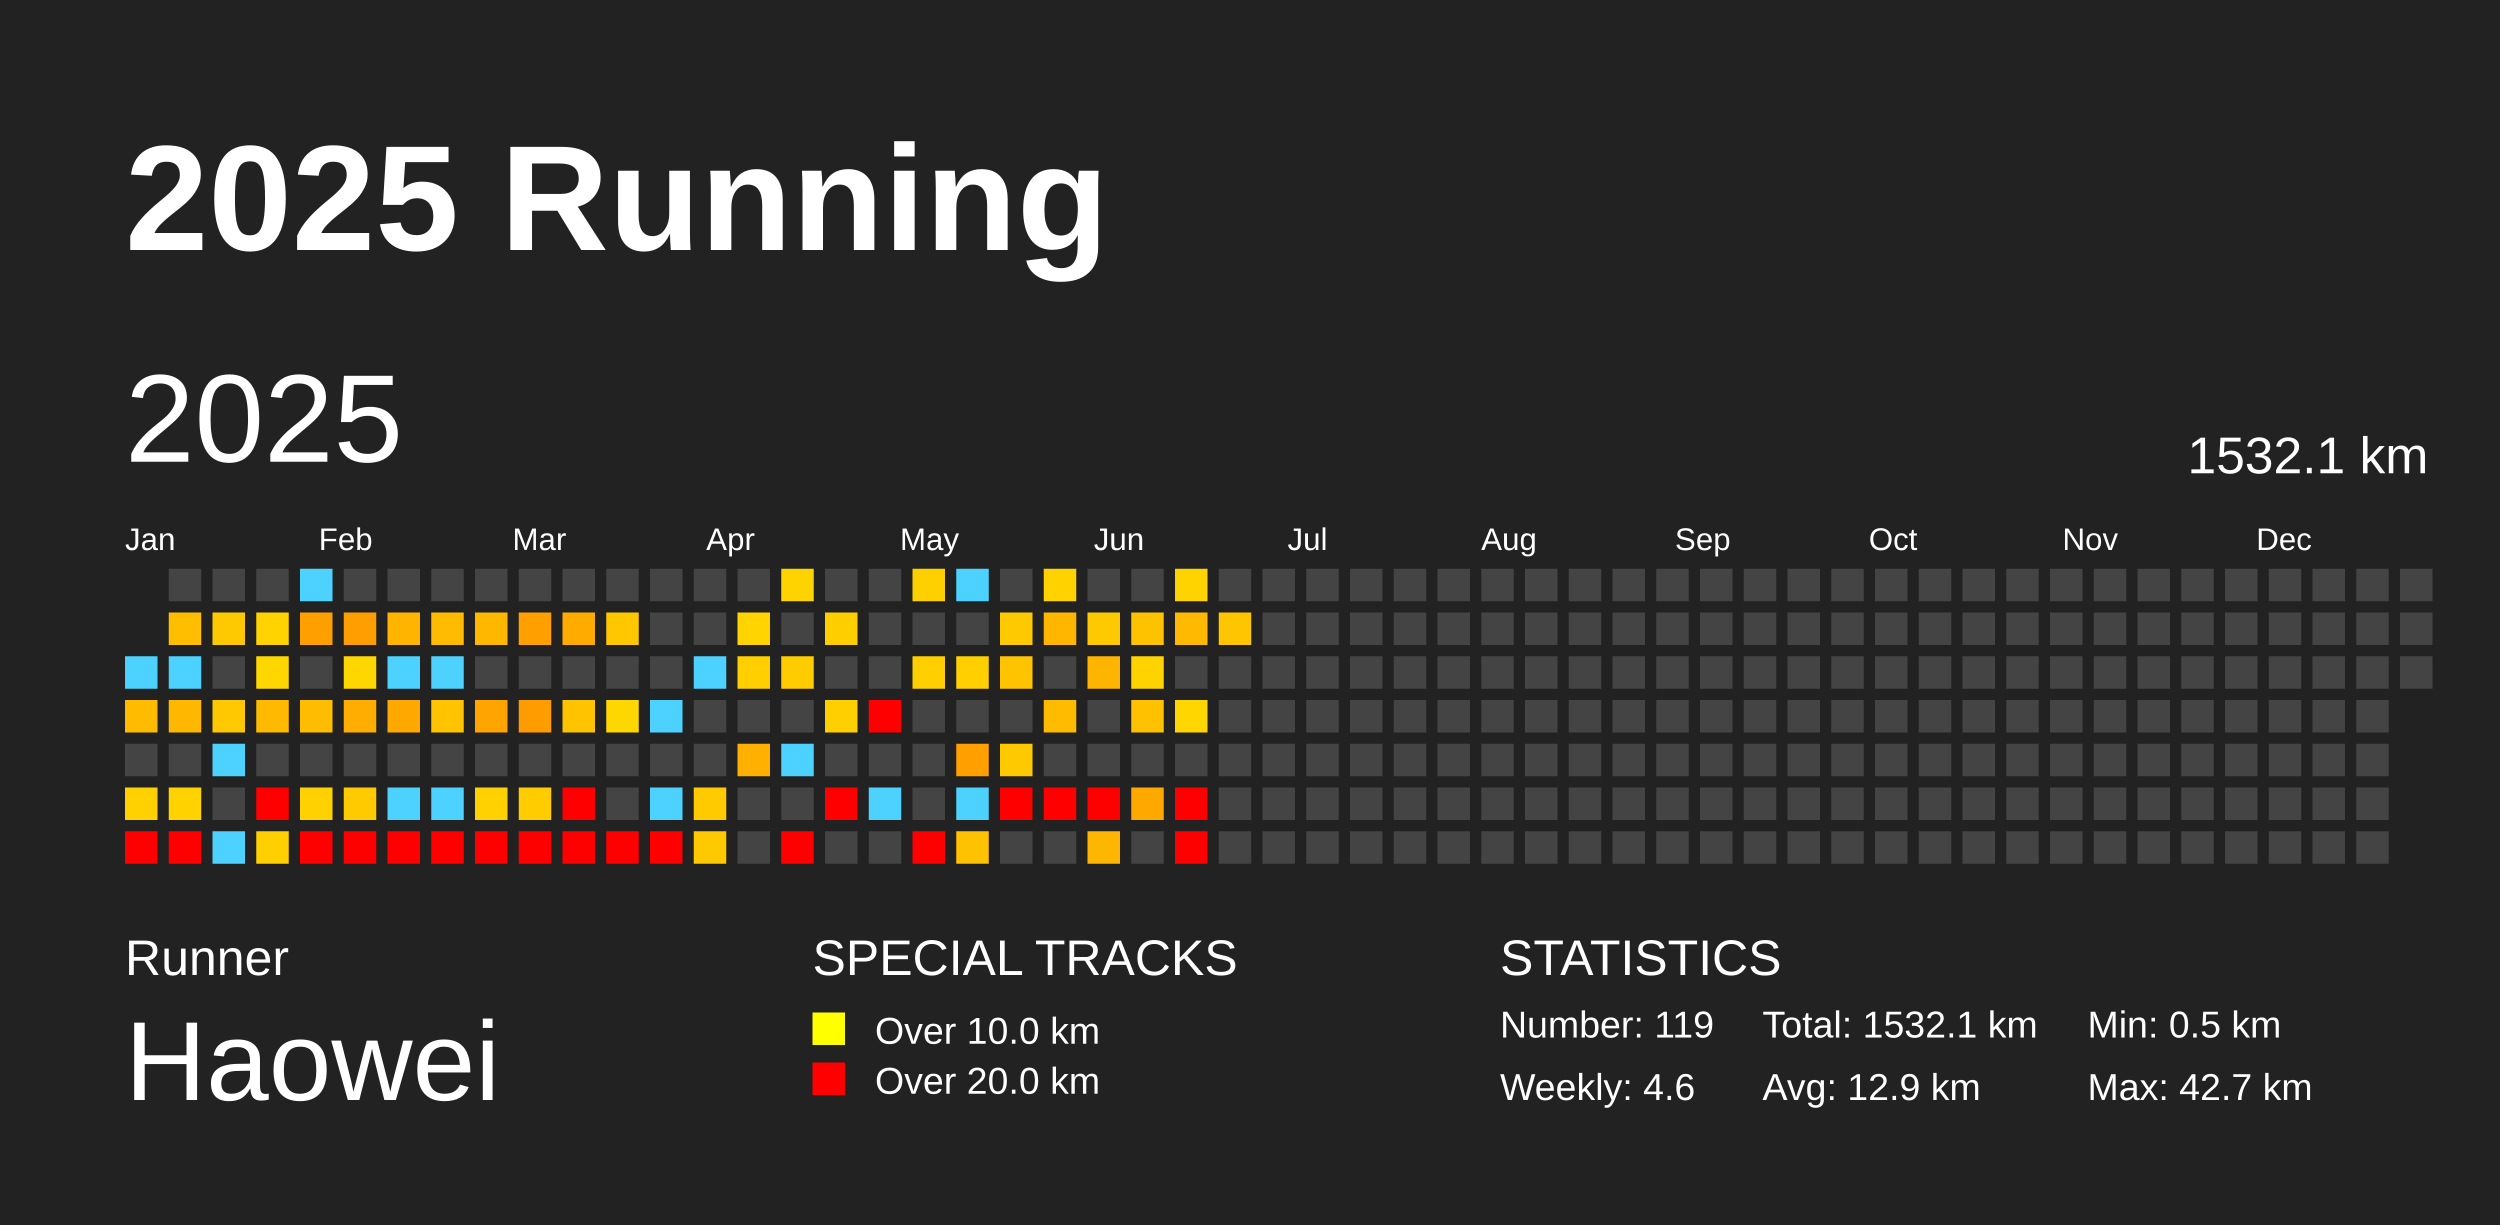
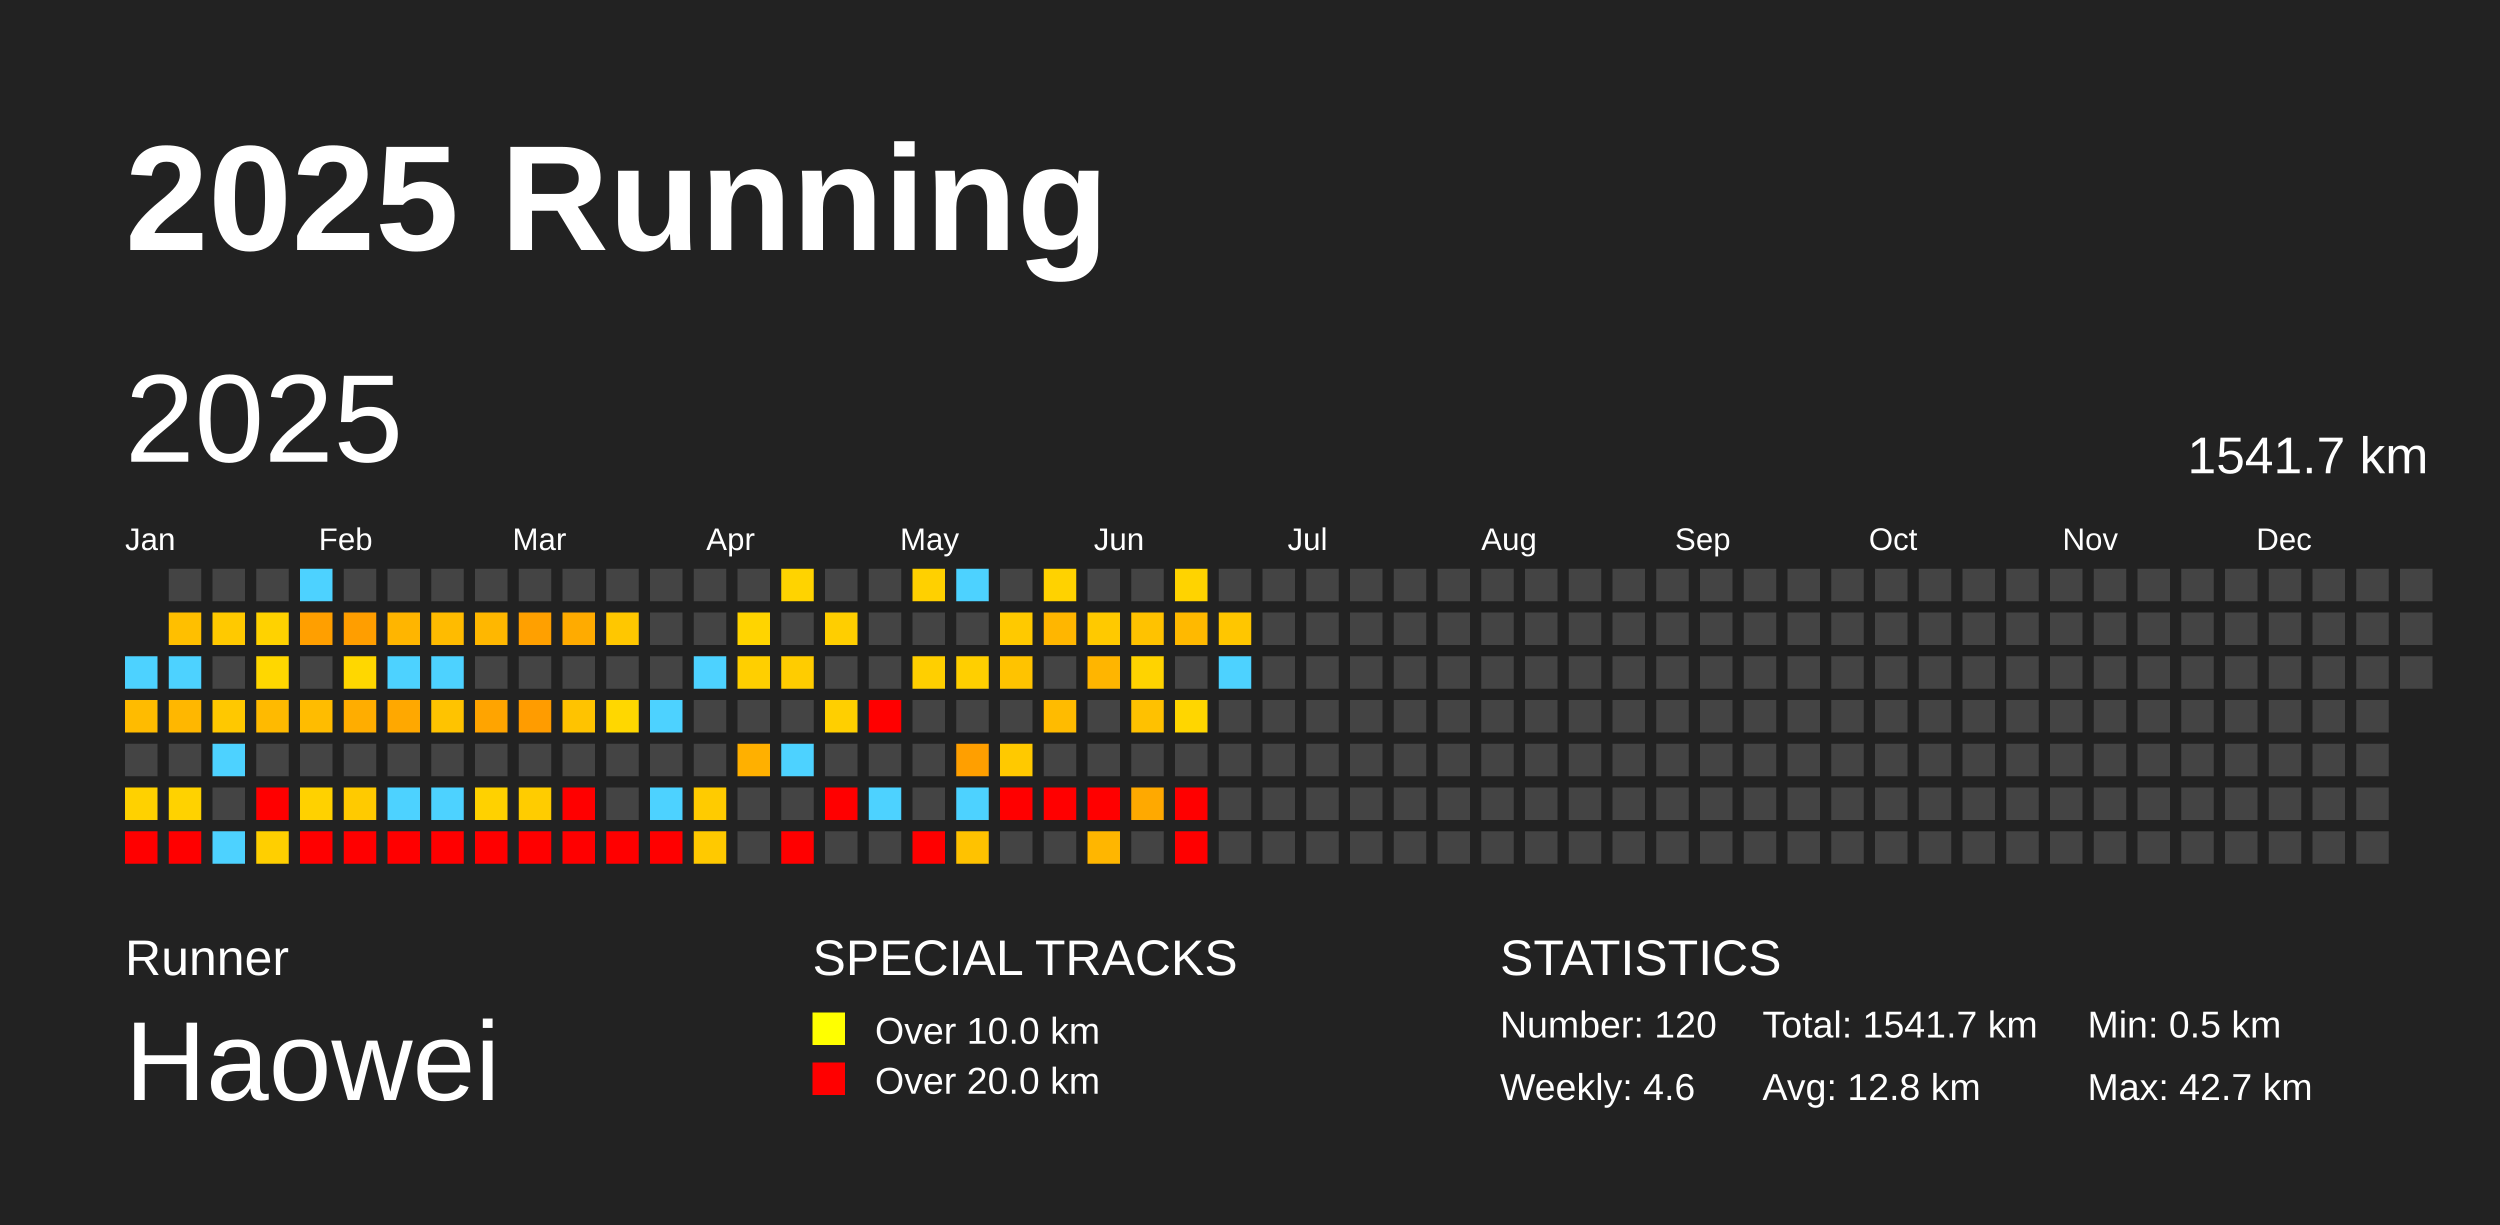
<svg xmlns="http://www.w3.org/2000/svg" baseProfile="full" height="98mm" version="1.1" viewBox="0,0,200,98" width="200mm">
  <defs />
  <rect fill="#222222" height="98" width="200" x="0" y="0" />
  <text fill="#FFFFFF" style="font-size:12px; font-family:Arial; font-weight:bold;" x="10" y="20">2025 Running</text>
  <text fill="#FFFFFF" style="font-size:4px; font-family:Arial" x="10" y="78">Runner</text>
  <text fill="#FFFFFF" style="font-size:9px; font-family:Arial" x="10" y="88">Haowei</text>
  <text fill="#FFFFFF" style="font-size:4px; font-family:Arial" x="65" y="78">SPECIAL TRACKS</text>
  <rect fill="yellow" height="2.6" width="2.6" x="65" y="81" />
  <text fill="#FFFFFF" style="font-size:3px; font-family:Arial" x="70" y="83.5">Over 10.0 km</text>
  <rect fill="red" height="2.6" width="2.6" x="65" y="85" />
  <text fill="#FFFFFF" style="font-size:3px; font-family:Arial" x="70" y="87.5">Over 20.0 km</text>
  <text fill="#FFFFFF" style="font-size:4px; font-family:Arial" x="120" y="78">STATISTICS</text>
-   <text fill="#FFFFFF" style="font-size:3px; font-family:Arial" x="120" y="83">Number: 119</text>
+   <text fill="#FFFFFF" style="font-size:3px; font-family:Arial" x="120" y="83">Number: 120</text>
  <text fill="#FFFFFF" style="font-size:3px; font-family:Arial" x="120" y="88">Weekly: 4.6</text>
-   <text fill="#FFFFFF" style="font-size:3px; font-family:Arial" x="141" y="83">Total: 1532.1 km</text>
-   <text fill="#FFFFFF" style="font-size:3px; font-family:Arial" x="141" y="88">Avg: 12.9 km</text>
+   <text fill="#FFFFFF" style="font-size:3px; font-family:Arial" x="141" y="83">Total: 1541.7 km</text>
+   <text fill="#FFFFFF" style="font-size:3px; font-family:Arial" x="141" y="88">Avg: 12.8 km</text>
  <text fill="#FFFFFF" style="font-size:3px; font-family:Arial" x="167" y="83">Min: 0.5 km</text>
  <text fill="#FFFFFF" style="font-size:3px; font-family:Arial" x="167" y="88">Max: 42.7 km</text>
  <text dominant-baseline="hanging" fill="#FFFFFF" style="font-size:10.0px; font-family:Arial;" x="10" y="30">2025</text>
-   <text dominant-baseline="hanging" fill="#FFFFFF" style="font-size:4.125px; font-family:Arial;" x="175" y="35">1532.1 km</text>
+   <text dominant-baseline="hanging" fill="#FFFFFF" style="font-size:4.125px; font-family:Arial;" x="175" y="35">1541.7 km</text>
  <text fill="#FFFFFF" style="font-size:2.5px; font-family:Arial" x="10.0" y="44">Jan</text>
  <text fill="#FFFFFF" style="font-size:2.5px; font-family:Arial" x="25.5" y="44">Feb</text>
  <text fill="#FFFFFF" style="font-size:2.5px; font-family:Arial" x="41.0" y="44">Mar</text>
  <text fill="#FFFFFF" style="font-size:2.5px; font-family:Arial" x="56.5" y="44">Apr</text>
  <text fill="#FFFFFF" style="font-size:2.5px; font-family:Arial" x="72.0" y="44">May</text>
  <text fill="#FFFFFF" style="font-size:2.5px; font-family:Arial" x="87.5" y="44">Jun</text>
  <text fill="#FFFFFF" style="font-size:2.5px; font-family:Arial" x="103.0" y="44">Jul</text>
  <text fill="#FFFFFF" style="font-size:2.5px; font-family:Arial" x="118.5" y="44">Aug</text>
  <text fill="#FFFFFF" style="font-size:2.5px; font-family:Arial" x="134.0" y="44">Sep</text>
  <text fill="#FFFFFF" style="font-size:2.5px; font-family:Arial" x="149.5" y="44">Oct</text>
  <text fill="#FFFFFF" style="font-size:2.5px; font-family:Arial" x="165.0" y="44">Nov</text>
  <text fill="#FFFFFF" style="font-size:2.5px; font-family:Arial" x="180.5" y="44">Dec</text>
  <rect fill="#4dd2ff" height="2.6" width="2.6" x="10.0" y="52.5" />
  <rect fill="#ffbb00" height="2.6" width="2.6" x="10.0" y="56.0" />
  <rect fill="#444444" height="2.6" width="2.6" x="10.0" y="59.5" />
  <rect fill="#ffd100" height="2.6" width="2.6" x="10.0" y="63.0" />
  <rect fill="red" height="2.6" width="2.6" x="10.0" y="66.5" />
  <rect fill="#444444" height="2.6" width="2.6" x="13.5" y="45.5" />
  <rect fill="#ffbf00" height="2.6" width="2.6" x="13.5" y="49.0" />
  <rect fill="#4dd2ff" height="2.6" width="2.6" x="13.5" y="52.5" />
  <rect fill="#ffb700" height="2.6" width="2.6" x="13.5" y="56.0" />
  <rect fill="#444444" height="2.6" width="2.6" x="13.5" y="59.5" />
  <rect fill="#ffd200" height="2.6" width="2.6" x="13.5" y="63.0" />
  <rect fill="red" height="2.6" width="2.6" x="13.5" y="66.5" />
  <rect fill="#444444" height="2.6" width="2.6" x="17.0" y="45.5" />
  <rect fill="#ffc900" height="2.6" width="2.6" x="17.0" y="49.0" />
  <rect fill="#444444" height="2.6" width="2.6" x="17.0" y="52.5" />
  <rect fill="#ffc800" height="2.6" width="2.6" x="17.0" y="56.0" />
  <rect fill="#4dd2ff" height="2.6" width="2.6" x="17.0" y="59.5" />
  <rect fill="#444444" height="2.6" width="2.6" x="17.0" y="63.0" />
  <rect fill="#4dd2ff" height="2.6" width="2.6" x="17.0" y="66.5" />
  <rect fill="#444444" height="2.6" width="2.6" x="20.5" y="45.5" />
  <rect fill="#ffd200" height="2.6" width="2.6" x="20.5" y="49.0" />
  <rect fill="#ffd700" height="2.6" width="2.6" x="20.5" y="52.5" />
  <rect fill="#ffba00" height="2.6" width="2.6" x="20.5" y="56.0" />
  <rect fill="#444444" height="2.6" width="2.6" x="20.5" y="59.5" />
  <rect fill="red" height="2.6" width="2.6" x="20.5" y="63.0" />
  <rect fill="#ffcf00" height="2.6" width="2.6" x="20.5" y="66.5" />
  <rect fill="#4dd2ff" height="2.6" width="2.6" x="24.0" y="45.5" />
  <rect fill="#ff9f00" height="2.6" width="2.6" x="24.0" y="49.0" />
  <rect fill="#444444" height="2.6" width="2.6" x="24.0" y="52.5" />
  <rect fill="#ffbc00" height="2.6" width="2.6" x="24.0" y="56.0" />
  <rect fill="#444444" height="2.6" width="2.6" x="24.0" y="59.5" />
  <rect fill="#ffd100" height="2.6" width="2.6" x="24.0" y="63.0" />
  <rect fill="red" height="2.6" width="2.6" x="24.0" y="66.5" />
  <rect fill="#444444" height="2.6" width="2.6" x="27.5" y="45.5" />
  <rect fill="#ff9e00" height="2.6" width="2.6" x="27.5" y="49.0" />
  <rect fill="#ffd700" height="2.6" width="2.6" x="27.5" y="52.5" />
  <rect fill="#ffad00" height="2.6" width="2.6" x="27.5" y="56.0" />
  <rect fill="#444444" height="2.6" width="2.6" x="27.5" y="59.5" />
  <rect fill="#ffca00" height="2.6" width="2.6" x="27.5" y="63.0" />
  <rect fill="red" height="2.6" width="2.6" x="27.5" y="66.5" />
  <rect fill="#444444" height="2.6" width="2.6" x="31.0" y="45.5" />
  <rect fill="#ffb500" height="2.6" width="2.6" x="31.0" y="49.0" />
  <rect fill="#4dd2ff" height="2.6" width="2.6" x="31.0" y="52.5" />
  <rect fill="#ffa800" height="2.6" width="2.6" x="31.0" y="56.0" />
  <rect fill="#444444" height="2.6" width="2.6" x="31.0" y="59.5" />
  <rect fill="#4dd2ff" height="2.6" width="2.6" x="31.0" y="63.0" />
  <rect fill="red" height="2.6" width="2.6" x="31.0" y="66.5" />
  <rect fill="#444444" height="2.6" width="2.6" x="34.5" y="45.5" />
  <rect fill="#ffbb00" height="2.6" width="2.6" x="34.5" y="49.0" />
  <rect fill="#4dd2ff" height="2.6" width="2.6" x="34.5" y="52.5" />
  <rect fill="#ffc300" height="2.6" width="2.6" x="34.5" y="56.0" />
  <rect fill="#444444" height="2.6" width="2.6" x="34.5" y="59.5" />
  <rect fill="#4dd2ff" height="2.6" width="2.6" x="34.5" y="63.0" />
  <rect fill="red" height="2.6" width="2.6" x="34.5" y="66.5" />
  <rect fill="#444444" height="2.6" width="2.6" x="38.0" y="45.5" />
  <rect fill="#ffb700" height="2.6" width="2.6" x="38.0" y="49.0" />
  <rect fill="#444444" height="2.6" width="2.6" x="38.0" y="52.5" />
  <rect fill="#ffa400" height="2.6" width="2.6" x="38.0" y="56.0" />
  <rect fill="#444444" height="2.6" width="2.6" x="38.0" y="59.5" />
  <rect fill="#ffd100" height="2.6" width="2.6" x="38.0" y="63.0" />
  <rect fill="red" height="2.6" width="2.6" x="38.0" y="66.5" />
  <rect fill="#444444" height="2.6" width="2.6" x="41.5" y="45.5" />
  <rect fill="#ffa000" height="2.6" width="2.6" x="41.5" y="49.0" />
  <rect fill="#444444" height="2.6" width="2.6" x="41.5" y="52.5" />
  <rect fill="#ff9c00" height="2.6" width="2.6" x="41.5" y="56.0" />
  <rect fill="#444444" height="2.6" width="2.6" x="41.5" y="59.5" />
  <rect fill="#ffcc00" height="2.6" width="2.6" x="41.5" y="63.0" />
  <rect fill="red" height="2.6" width="2.6" x="41.5" y="66.5" />
  <rect fill="#444444" height="2.6" width="2.6" x="45.0" y="45.5" />
  <rect fill="#ffab00" height="2.6" width="2.6" x="45.0" y="49.0" />
  <rect fill="#444444" height="2.6" width="2.6" x="45.0" y="52.5" />
  <rect fill="#ffc300" height="2.6" width="2.6" x="45.0" y="56.0" />
  <rect fill="#444444" height="2.6" width="2.6" x="45.0" y="59.5" />
  <rect fill="red" height="2.6" width="2.6" x="45.0" y="63.0" />
  <rect fill="red" height="2.6" width="2.6" x="45.0" y="66.5" />
  <rect fill="#444444" height="2.6" width="2.6" x="48.5" y="45.5" />
  <rect fill="#ffc700" height="2.6" width="2.6" x="48.5" y="49.0" />
  <rect fill="#444444" height="2.6" width="2.6" x="48.5" y="52.5" />
  <rect fill="#ffd700" height="2.6" width="2.6" x="48.5" y="56.0" />
  <rect fill="#444444" height="2.6" width="2.6" x="48.5" y="59.5" />
  <rect fill="#444444" height="2.6" width="2.6" x="48.5" y="63.0" />
  <rect fill="red" height="2.6" width="2.6" x="48.5" y="66.5" />
  <rect fill="#444444" height="2.6" width="2.6" x="52.0" y="45.5" />
  <rect fill="#444444" height="2.6" width="2.6" x="52.0" y="49.0" />
  <rect fill="#444444" height="2.6" width="2.6" x="52.0" y="52.5" />
  <rect fill="#4dd2ff" height="2.6" width="2.6" x="52.0" y="56.0" />
  <rect fill="#444444" height="2.6" width="2.6" x="52.0" y="59.5" />
  <rect fill="#4dd2ff" height="2.6" width="2.6" x="52.0" y="63.0" />
  <rect fill="red" height="2.6" width="2.6" x="52.0" y="66.5" />
  <rect fill="#444444" height="2.6" width="2.6" x="55.5" y="45.5" />
  <rect fill="#444444" height="2.6" width="2.6" x="55.5" y="49.0" />
  <rect fill="#4dd2ff" height="2.6" width="2.6" x="55.5" y="52.5" />
  <rect fill="#444444" height="2.6" width="2.6" x="55.5" y="56.0" />
  <rect fill="#444444" height="2.6" width="2.6" x="55.5" y="59.5" />
  <rect fill="#ffcb00" height="2.6" width="2.6" x="55.5" y="63.0" />
  <rect fill="#ffc900" height="2.6" width="2.6" x="55.5" y="66.5" />
  <rect fill="#444444" height="2.6" width="2.6" x="59.0" y="45.5" />
  <rect fill="#ffd400" height="2.6" width="2.6" x="59.0" y="49.0" />
  <rect fill="#ffcf00" height="2.6" width="2.6" x="59.0" y="52.5" />
  <rect fill="#444444" height="2.6" width="2.6" x="59.0" y="56.0" />
  <rect fill="#ffb000" height="2.6" width="2.6" x="59.0" y="59.5" />
  <rect fill="#444444" height="2.6" width="2.6" x="59.0" y="63.0" />
  <rect fill="#444444" height="2.6" width="2.6" x="59.0" y="66.5" />
  <rect fill="#ffd300" height="2.6" width="2.6" x="62.5" y="45.5" />
  <rect fill="#444444" height="2.6" width="2.6" x="62.5" y="49.0" />
  <rect fill="#ffcc00" height="2.6" width="2.6" x="62.5" y="52.5" />
  <rect fill="#444444" height="2.6" width="2.6" x="62.5" y="56.0" />
  <rect fill="#4dd2ff" height="2.6" width="2.6" x="62.5" y="59.5" />
  <rect fill="#444444" height="2.6" width="2.6" x="62.5" y="63.0" />
  <rect fill="red" height="2.6" width="2.6" x="62.5" y="66.5" />
  <rect fill="#444444" height="2.6" width="2.6" x="66.0" y="45.5" />
  <rect fill="#ffce00" height="2.6" width="2.6" x="66.0" y="49.0" />
  <rect fill="#444444" height="2.6" width="2.6" x="66.0" y="52.5" />
  <rect fill="#ffcf00" height="2.6" width="2.6" x="66.0" y="56.0" />
  <rect fill="#444444" height="2.6" width="2.6" x="66.0" y="59.5" />
  <rect fill="red" height="2.6" width="2.6" x="66.0" y="63.0" />
  <rect fill="#444444" height="2.6" width="2.6" x="66.0" y="66.5" />
  <rect fill="#444444" height="2.6" width="2.6" x="69.5" y="45.5" />
  <rect fill="#444444" height="2.6" width="2.6" x="69.5" y="49.0" />
  <rect fill="#444444" height="2.6" width="2.6" x="69.5" y="52.5" />
  <rect fill="red" height="2.6" width="2.6" x="69.5" y="56.0" />
  <rect fill="#444444" height="2.6" width="2.6" x="69.5" y="59.5" />
  <rect fill="#4dd2ff" height="2.6" width="2.6" x="69.5" y="63.0" />
  <rect fill="#444444" height="2.6" width="2.6" x="69.5" y="66.5" />
  <rect fill="#ffd000" height="2.6" width="2.6" x="73.0" y="45.5" />
  <rect fill="#444444" height="2.6" width="2.6" x="73.0" y="49.0" />
  <rect fill="#ffcf00" height="2.6" width="2.6" x="73.0" y="52.5" />
  <rect fill="#444444" height="2.6" width="2.6" x="73.0" y="56.0" />
  <rect fill="#444444" height="2.6" width="2.6" x="73.0" y="59.5" />
  <rect fill="#444444" height="2.6" width="2.6" x="73.0" y="63.0" />
  <rect fill="red" height="2.6" width="2.6" x="73.0" y="66.5" />
  <rect fill="#4dd2ff" height="2.6" width="2.6" x="76.5" y="45.5" />
  <rect fill="#444444" height="2.6" width="2.6" x="76.5" y="49.0" />
  <rect fill="#ffcf00" height="2.6" width="2.6" x="76.5" y="52.5" />
  <rect fill="#444444" height="2.6" width="2.6" x="76.5" y="56.0" />
  <rect fill="#ff9f00" height="2.6" width="2.6" x="76.5" y="59.5" />
  <rect fill="#4dd2ff" height="2.6" width="2.6" x="76.5" y="63.0" />
  <rect fill="#ffc200" height="2.6" width="2.6" x="76.5" y="66.5" />
  <rect fill="#444444" height="2.6" width="2.6" x="80.0" y="45.5" />
  <rect fill="#ffc900" height="2.6" width="2.6" x="80.0" y="49.0" />
  <rect fill="#ffc300" height="2.6" width="2.6" x="80.0" y="52.5" />
  <rect fill="#444444" height="2.6" width="2.6" x="80.0" y="56.0" />
  <rect fill="#ffc900" height="2.6" width="2.6" x="80.0" y="59.5" />
  <rect fill="red" height="2.6" width="2.6" x="80.0" y="63.0" />
  <rect fill="#444444" height="2.6" width="2.6" x="80.0" y="66.5" />
  <rect fill="#ffd200" height="2.6" width="2.6" x="83.5" y="45.5" />
  <rect fill="#ffb600" height="2.6" width="2.6" x="83.5" y="49.0" />
  <rect fill="#444444" height="2.6" width="2.6" x="83.5" y="52.5" />
  <rect fill="#ffbb00" height="2.6" width="2.6" x="83.5" y="56.0" />
  <rect fill="#444444" height="2.6" width="2.6" x="83.5" y="59.5" />
  <rect fill="red" height="2.6" width="2.6" x="83.5" y="63.0" />
  <rect fill="#444444" height="2.6" width="2.6" x="83.5" y="66.5" />
  <rect fill="#444444" height="2.6" width="2.6" x="87.0" y="45.5" />
  <rect fill="#ffc900" height="2.6" width="2.6" x="87.0" y="49.0" />
  <rect fill="#ffb500" height="2.6" width="2.6" x="87.0" y="52.5" />
  <rect fill="#444444" height="2.6" width="2.6" x="87.0" y="56.0" />
  <rect fill="#444444" height="2.6" width="2.6" x="87.0" y="59.5" />
  <rect fill="red" height="2.6" width="2.6" x="87.0" y="63.0" />
  <rect fill="#ffb600" height="2.6" width="2.6" x="87.0" y="66.5" />
  <rect fill="#444444" height="2.6" width="2.6" x="90.5" y="45.5" />
  <rect fill="#ffc200" height="2.6" width="2.6" x="90.5" y="49.0" />
  <rect fill="#ffd300" height="2.6" width="2.6" x="90.5" y="52.5" />
  <rect fill="#ffc100" height="2.6" width="2.6" x="90.5" y="56.0" />
  <rect fill="#444444" height="2.6" width="2.6" x="90.5" y="59.5" />
  <rect fill="#ffa900" height="2.6" width="2.6" x="90.5" y="63.0" />
  <rect fill="#444444" height="2.6" width="2.6" x="90.5" y="66.5" />
  <rect fill="#ffd300" height="2.6" width="2.6" x="94.0" y="45.5" />
  <rect fill="#ffb900" height="2.6" width="2.6" x="94.0" y="49.0" />
  <rect fill="#444444" height="2.6" width="2.6" x="94.0" y="52.5" />
  <rect fill="#ffd600" height="2.6" width="2.6" x="94.0" y="56.0" />
  <rect fill="#444444" height="2.6" width="2.6" x="94.0" y="59.5" />
  <rect fill="red" height="2.6" width="2.6" x="94.0" y="63.0" />
  <rect fill="red" height="2.6" width="2.6" x="94.0" y="66.5" />
  <rect fill="#444444" height="2.6" width="2.6" x="97.5" y="45.5" />
  <rect fill="#ffc600" height="2.6" width="2.6" x="97.5" y="49.0" />
-   <rect fill="#444444" height="2.6" width="2.6" x="97.5" y="52.5" />
+   <rect fill="#4dd2ff" height="2.6" width="2.6" x="97.5" y="52.5" />
  <rect fill="#444444" height="2.6" width="2.6" x="97.5" y="56.0" />
  <rect fill="#444444" height="2.6" width="2.6" x="97.5" y="59.5" />
  <rect fill="#444444" height="2.6" width="2.6" x="97.5" y="63.0" />
  <rect fill="#444444" height="2.6" width="2.6" x="97.5" y="66.5" />
  <rect fill="#444444" height="2.6" width="2.6" x="101.0" y="45.5" />
  <rect fill="#444444" height="2.6" width="2.6" x="101.0" y="49.0" />
  <rect fill="#444444" height="2.6" width="2.6" x="101.0" y="52.5" />
  <rect fill="#444444" height="2.6" width="2.6" x="101.0" y="56.0" />
  <rect fill="#444444" height="2.6" width="2.6" x="101.0" y="59.5" />
  <rect fill="#444444" height="2.6" width="2.6" x="101.0" y="63.0" />
  <rect fill="#444444" height="2.6" width="2.6" x="101.0" y="66.5" />
  <rect fill="#444444" height="2.6" width="2.6" x="104.5" y="45.5" />
  <rect fill="#444444" height="2.6" width="2.6" x="104.5" y="49.0" />
  <rect fill="#444444" height="2.6" width="2.6" x="104.5" y="52.5" />
  <rect fill="#444444" height="2.6" width="2.6" x="104.5" y="56.0" />
  <rect fill="#444444" height="2.6" width="2.6" x="104.5" y="59.5" />
  <rect fill="#444444" height="2.6" width="2.6" x="104.5" y="63.0" />
  <rect fill="#444444" height="2.6" width="2.6" x="104.5" y="66.5" />
  <rect fill="#444444" height="2.6" width="2.6" x="108.0" y="45.5" />
  <rect fill="#444444" height="2.6" width="2.6" x="108.0" y="49.0" />
  <rect fill="#444444" height="2.6" width="2.6" x="108.0" y="52.5" />
  <rect fill="#444444" height="2.6" width="2.6" x="108.0" y="56.0" />
  <rect fill="#444444" height="2.6" width="2.6" x="108.0" y="59.5" />
  <rect fill="#444444" height="2.6" width="2.6" x="108.0" y="63.0" />
  <rect fill="#444444" height="2.6" width="2.6" x="108.0" y="66.5" />
  <rect fill="#444444" height="2.6" width="2.6" x="111.5" y="45.5" />
  <rect fill="#444444" height="2.6" width="2.6" x="111.5" y="49.0" />
  <rect fill="#444444" height="2.6" width="2.6" x="111.5" y="52.5" />
  <rect fill="#444444" height="2.6" width="2.6" x="111.5" y="56.0" />
  <rect fill="#444444" height="2.6" width="2.6" x="111.5" y="59.5" />
  <rect fill="#444444" height="2.6" width="2.6" x="111.5" y="63.0" />
  <rect fill="#444444" height="2.6" width="2.6" x="111.5" y="66.5" />
  <rect fill="#444444" height="2.6" width="2.6" x="115.0" y="45.5" />
  <rect fill="#444444" height="2.6" width="2.6" x="115.0" y="49.0" />
  <rect fill="#444444" height="2.6" width="2.6" x="115.0" y="52.5" />
  <rect fill="#444444" height="2.6" width="2.6" x="115.0" y="56.0" />
  <rect fill="#444444" height="2.6" width="2.6" x="115.0" y="59.5" />
  <rect fill="#444444" height="2.6" width="2.6" x="115.0" y="63.0" />
  <rect fill="#444444" height="2.6" width="2.6" x="115.0" y="66.5" />
  <rect fill="#444444" height="2.6" width="2.6" x="118.5" y="45.5" />
  <rect fill="#444444" height="2.6" width="2.6" x="118.5" y="49.0" />
  <rect fill="#444444" height="2.6" width="2.6" x="118.5" y="52.5" />
  <rect fill="#444444" height="2.6" width="2.6" x="118.5" y="56.0" />
  <rect fill="#444444" height="2.6" width="2.6" x="118.5" y="59.5" />
  <rect fill="#444444" height="2.6" width="2.6" x="118.5" y="63.0" />
  <rect fill="#444444" height="2.6" width="2.6" x="118.5" y="66.5" />
  <rect fill="#444444" height="2.6" width="2.6" x="122.0" y="45.5" />
  <rect fill="#444444" height="2.6" width="2.6" x="122.0" y="49.0" />
  <rect fill="#444444" height="2.6" width="2.6" x="122.0" y="52.5" />
  <rect fill="#444444" height="2.6" width="2.6" x="122.0" y="56.0" />
  <rect fill="#444444" height="2.6" width="2.6" x="122.0" y="59.5" />
  <rect fill="#444444" height="2.6" width="2.6" x="122.0" y="63.0" />
  <rect fill="#444444" height="2.6" width="2.6" x="122.0" y="66.5" />
  <rect fill="#444444" height="2.6" width="2.6" x="125.5" y="45.5" />
  <rect fill="#444444" height="2.6" width="2.6" x="125.5" y="49.0" />
  <rect fill="#444444" height="2.6" width="2.6" x="125.5" y="52.5" />
  <rect fill="#444444" height="2.6" width="2.6" x="125.5" y="56.0" />
  <rect fill="#444444" height="2.6" width="2.6" x="125.5" y="59.5" />
  <rect fill="#444444" height="2.6" width="2.6" x="125.5" y="63.0" />
  <rect fill="#444444" height="2.6" width="2.6" x="125.5" y="66.5" />
  <rect fill="#444444" height="2.6" width="2.6" x="129.0" y="45.5" />
  <rect fill="#444444" height="2.6" width="2.6" x="129.0" y="49.0" />
  <rect fill="#444444" height="2.6" width="2.6" x="129.0" y="52.5" />
  <rect fill="#444444" height="2.6" width="2.6" x="129.0" y="56.0" />
  <rect fill="#444444" height="2.6" width="2.6" x="129.0" y="59.5" />
  <rect fill="#444444" height="2.6" width="2.6" x="129.0" y="63.0" />
  <rect fill="#444444" height="2.6" width="2.6" x="129.0" y="66.5" />
  <rect fill="#444444" height="2.6" width="2.6" x="132.5" y="45.5" />
  <rect fill="#444444" height="2.6" width="2.6" x="132.5" y="49.0" />
  <rect fill="#444444" height="2.6" width="2.6" x="132.5" y="52.5" />
  <rect fill="#444444" height="2.6" width="2.6" x="132.5" y="56.0" />
  <rect fill="#444444" height="2.6" width="2.6" x="132.5" y="59.5" />
  <rect fill="#444444" height="2.6" width="2.6" x="132.5" y="63.0" />
  <rect fill="#444444" height="2.6" width="2.6" x="132.5" y="66.5" />
  <rect fill="#444444" height="2.6" width="2.6" x="136.0" y="45.5" />
  <rect fill="#444444" height="2.6" width="2.6" x="136.0" y="49.0" />
  <rect fill="#444444" height="2.6" width="2.6" x="136.0" y="52.5" />
  <rect fill="#444444" height="2.6" width="2.6" x="136.0" y="56.0" />
  <rect fill="#444444" height="2.6" width="2.6" x="136.0" y="59.5" />
  <rect fill="#444444" height="2.6" width="2.6" x="136.0" y="63.0" />
  <rect fill="#444444" height="2.6" width="2.6" x="136.0" y="66.5" />
  <rect fill="#444444" height="2.6" width="2.6" x="139.5" y="45.5" />
  <rect fill="#444444" height="2.6" width="2.6" x="139.5" y="49.0" />
  <rect fill="#444444" height="2.6" width="2.6" x="139.5" y="52.5" />
  <rect fill="#444444" height="2.6" width="2.6" x="139.5" y="56.0" />
  <rect fill="#444444" height="2.6" width="2.6" x="139.5" y="59.5" />
  <rect fill="#444444" height="2.6" width="2.6" x="139.5" y="63.0" />
  <rect fill="#444444" height="2.6" width="2.6" x="139.5" y="66.5" />
  <rect fill="#444444" height="2.6" width="2.6" x="143.0" y="45.5" />
  <rect fill="#444444" height="2.6" width="2.6" x="143.0" y="49.0" />
  <rect fill="#444444" height="2.6" width="2.6" x="143.0" y="52.5" />
  <rect fill="#444444" height="2.6" width="2.6" x="143.0" y="56.0" />
  <rect fill="#444444" height="2.6" width="2.6" x="143.0" y="59.5" />
  <rect fill="#444444" height="2.6" width="2.6" x="143.0" y="63.0" />
  <rect fill="#444444" height="2.6" width="2.6" x="143.0" y="66.5" />
  <rect fill="#444444" height="2.6" width="2.6" x="146.5" y="45.5" />
  <rect fill="#444444" height="2.6" width="2.6" x="146.5" y="49.0" />
  <rect fill="#444444" height="2.6" width="2.6" x="146.5" y="52.5" />
  <rect fill="#444444" height="2.6" width="2.6" x="146.5" y="56.0" />
  <rect fill="#444444" height="2.6" width="2.6" x="146.5" y="59.5" />
  <rect fill="#444444" height="2.6" width="2.6" x="146.5" y="63.0" />
  <rect fill="#444444" height="2.6" width="2.6" x="146.5" y="66.5" />
  <rect fill="#444444" height="2.6" width="2.6" x="150.0" y="45.5" />
  <rect fill="#444444" height="2.6" width="2.6" x="150.0" y="49.0" />
  <rect fill="#444444" height="2.6" width="2.6" x="150.0" y="52.5" />
  <rect fill="#444444" height="2.6" width="2.6" x="150.0" y="56.0" />
  <rect fill="#444444" height="2.6" width="2.6" x="150.0" y="59.5" />
  <rect fill="#444444" height="2.6" width="2.6" x="150.0" y="63.0" />
  <rect fill="#444444" height="2.6" width="2.6" x="150.0" y="66.5" />
  <rect fill="#444444" height="2.6" width="2.6" x="153.5" y="45.5" />
  <rect fill="#444444" height="2.6" width="2.6" x="153.5" y="49.0" />
  <rect fill="#444444" height="2.6" width="2.6" x="153.5" y="52.5" />
  <rect fill="#444444" height="2.6" width="2.6" x="153.5" y="56.0" />
  <rect fill="#444444" height="2.6" width="2.6" x="153.5" y="59.5" />
  <rect fill="#444444" height="2.6" width="2.6" x="153.5" y="63.0" />
  <rect fill="#444444" height="2.6" width="2.6" x="153.5" y="66.5" />
  <rect fill="#444444" height="2.6" width="2.6" x="157.0" y="45.5" />
  <rect fill="#444444" height="2.6" width="2.6" x="157.0" y="49.0" />
  <rect fill="#444444" height="2.6" width="2.6" x="157.0" y="52.5" />
  <rect fill="#444444" height="2.6" width="2.6" x="157.0" y="56.0" />
  <rect fill="#444444" height="2.6" width="2.6" x="157.0" y="59.5" />
  <rect fill="#444444" height="2.6" width="2.6" x="157.0" y="63.0" />
  <rect fill="#444444" height="2.6" width="2.6" x="157.0" y="66.5" />
  <rect fill="#444444" height="2.6" width="2.6" x="160.5" y="45.5" />
  <rect fill="#444444" height="2.6" width="2.6" x="160.5" y="49.0" />
  <rect fill="#444444" height="2.6" width="2.6" x="160.5" y="52.5" />
  <rect fill="#444444" height="2.6" width="2.6" x="160.5" y="56.0" />
  <rect fill="#444444" height="2.6" width="2.6" x="160.5" y="59.5" />
  <rect fill="#444444" height="2.6" width="2.6" x="160.5" y="63.0" />
  <rect fill="#444444" height="2.6" width="2.6" x="160.5" y="66.5" />
  <rect fill="#444444" height="2.6" width="2.6" x="164.0" y="45.5" />
  <rect fill="#444444" height="2.6" width="2.6" x="164.0" y="49.0" />
  <rect fill="#444444" height="2.6" width="2.6" x="164.0" y="52.5" />
  <rect fill="#444444" height="2.6" width="2.6" x="164.0" y="56.0" />
  <rect fill="#444444" height="2.6" width="2.6" x="164.0" y="59.5" />
  <rect fill="#444444" height="2.6" width="2.6" x="164.0" y="63.0" />
  <rect fill="#444444" height="2.6" width="2.6" x="164.0" y="66.5" />
  <rect fill="#444444" height="2.6" width="2.6" x="167.5" y="45.5" />
  <rect fill="#444444" height="2.6" width="2.6" x="167.5" y="49.0" />
  <rect fill="#444444" height="2.6" width="2.6" x="167.5" y="52.5" />
  <rect fill="#444444" height="2.6" width="2.6" x="167.5" y="56.0" />
  <rect fill="#444444" height="2.6" width="2.6" x="167.5" y="59.5" />
  <rect fill="#444444" height="2.6" width="2.6" x="167.5" y="63.0" />
  <rect fill="#444444" height="2.6" width="2.6" x="167.5" y="66.5" />
  <rect fill="#444444" height="2.6" width="2.6" x="171.0" y="45.5" />
  <rect fill="#444444" height="2.6" width="2.6" x="171.0" y="49.0" />
  <rect fill="#444444" height="2.6" width="2.6" x="171.0" y="52.5" />
  <rect fill="#444444" height="2.6" width="2.6" x="171.0" y="56.0" />
  <rect fill="#444444" height="2.6" width="2.6" x="171.0" y="59.5" />
  <rect fill="#444444" height="2.6" width="2.6" x="171.0" y="63.0" />
  <rect fill="#444444" height="2.6" width="2.6" x="171.0" y="66.5" />
  <rect fill="#444444" height="2.6" width="2.6" x="174.5" y="45.5" />
  <rect fill="#444444" height="2.6" width="2.6" x="174.5" y="49.0" />
  <rect fill="#444444" height="2.6" width="2.6" x="174.5" y="52.5" />
  <rect fill="#444444" height="2.6" width="2.6" x="174.5" y="56.0" />
  <rect fill="#444444" height="2.6" width="2.6" x="174.5" y="59.5" />
  <rect fill="#444444" height="2.6" width="2.6" x="174.5" y="63.0" />
  <rect fill="#444444" height="2.6" width="2.6" x="174.5" y="66.5" />
  <rect fill="#444444" height="2.6" width="2.6" x="178.0" y="45.5" />
  <rect fill="#444444" height="2.6" width="2.6" x="178.0" y="49.0" />
  <rect fill="#444444" height="2.6" width="2.6" x="178.0" y="52.5" />
  <rect fill="#444444" height="2.6" width="2.6" x="178.0" y="56.0" />
  <rect fill="#444444" height="2.6" width="2.6" x="178.0" y="59.5" />
  <rect fill="#444444" height="2.6" width="2.6" x="178.0" y="63.0" />
  <rect fill="#444444" height="2.6" width="2.6" x="178.0" y="66.5" />
  <rect fill="#444444" height="2.6" width="2.6" x="181.5" y="45.5" />
  <rect fill="#444444" height="2.6" width="2.6" x="181.5" y="49.0" />
  <rect fill="#444444" height="2.6" width="2.6" x="181.5" y="52.5" />
  <rect fill="#444444" height="2.6" width="2.6" x="181.5" y="56.0" />
  <rect fill="#444444" height="2.6" width="2.6" x="181.5" y="59.5" />
  <rect fill="#444444" height="2.6" width="2.6" x="181.5" y="63.0" />
  <rect fill="#444444" height="2.6" width="2.6" x="181.5" y="66.5" />
  <rect fill="#444444" height="2.6" width="2.6" x="185.0" y="45.5" />
  <rect fill="#444444" height="2.6" width="2.6" x="185.0" y="49.0" />
  <rect fill="#444444" height="2.6" width="2.6" x="185.0" y="52.5" />
  <rect fill="#444444" height="2.6" width="2.6" x="185.0" y="56.0" />
  <rect fill="#444444" height="2.6" width="2.6" x="185.0" y="59.5" />
  <rect fill="#444444" height="2.6" width="2.6" x="185.0" y="63.0" />
  <rect fill="#444444" height="2.6" width="2.6" x="185.0" y="66.5" />
  <rect fill="#444444" height="2.6" width="2.6" x="188.5" y="45.5" />
  <rect fill="#444444" height="2.6" width="2.6" x="188.5" y="49.0" />
  <rect fill="#444444" height="2.6" width="2.6" x="188.5" y="52.5" />
  <rect fill="#444444" height="2.6" width="2.6" x="188.5" y="56.0" />
  <rect fill="#444444" height="2.6" width="2.6" x="188.5" y="59.5" />
  <rect fill="#444444" height="2.6" width="2.6" x="188.5" y="63.0" />
  <rect fill="#444444" height="2.6" width="2.6" x="188.5" y="66.5" />
  <rect fill="#444444" height="2.6" width="2.6" x="192.0" y="45.5" />
  <rect fill="#444444" height="2.6" width="2.6" x="192.0" y="49.0" />
  <rect fill="#444444" height="2.6" width="2.6" x="192.0" y="52.5" />
</svg>
